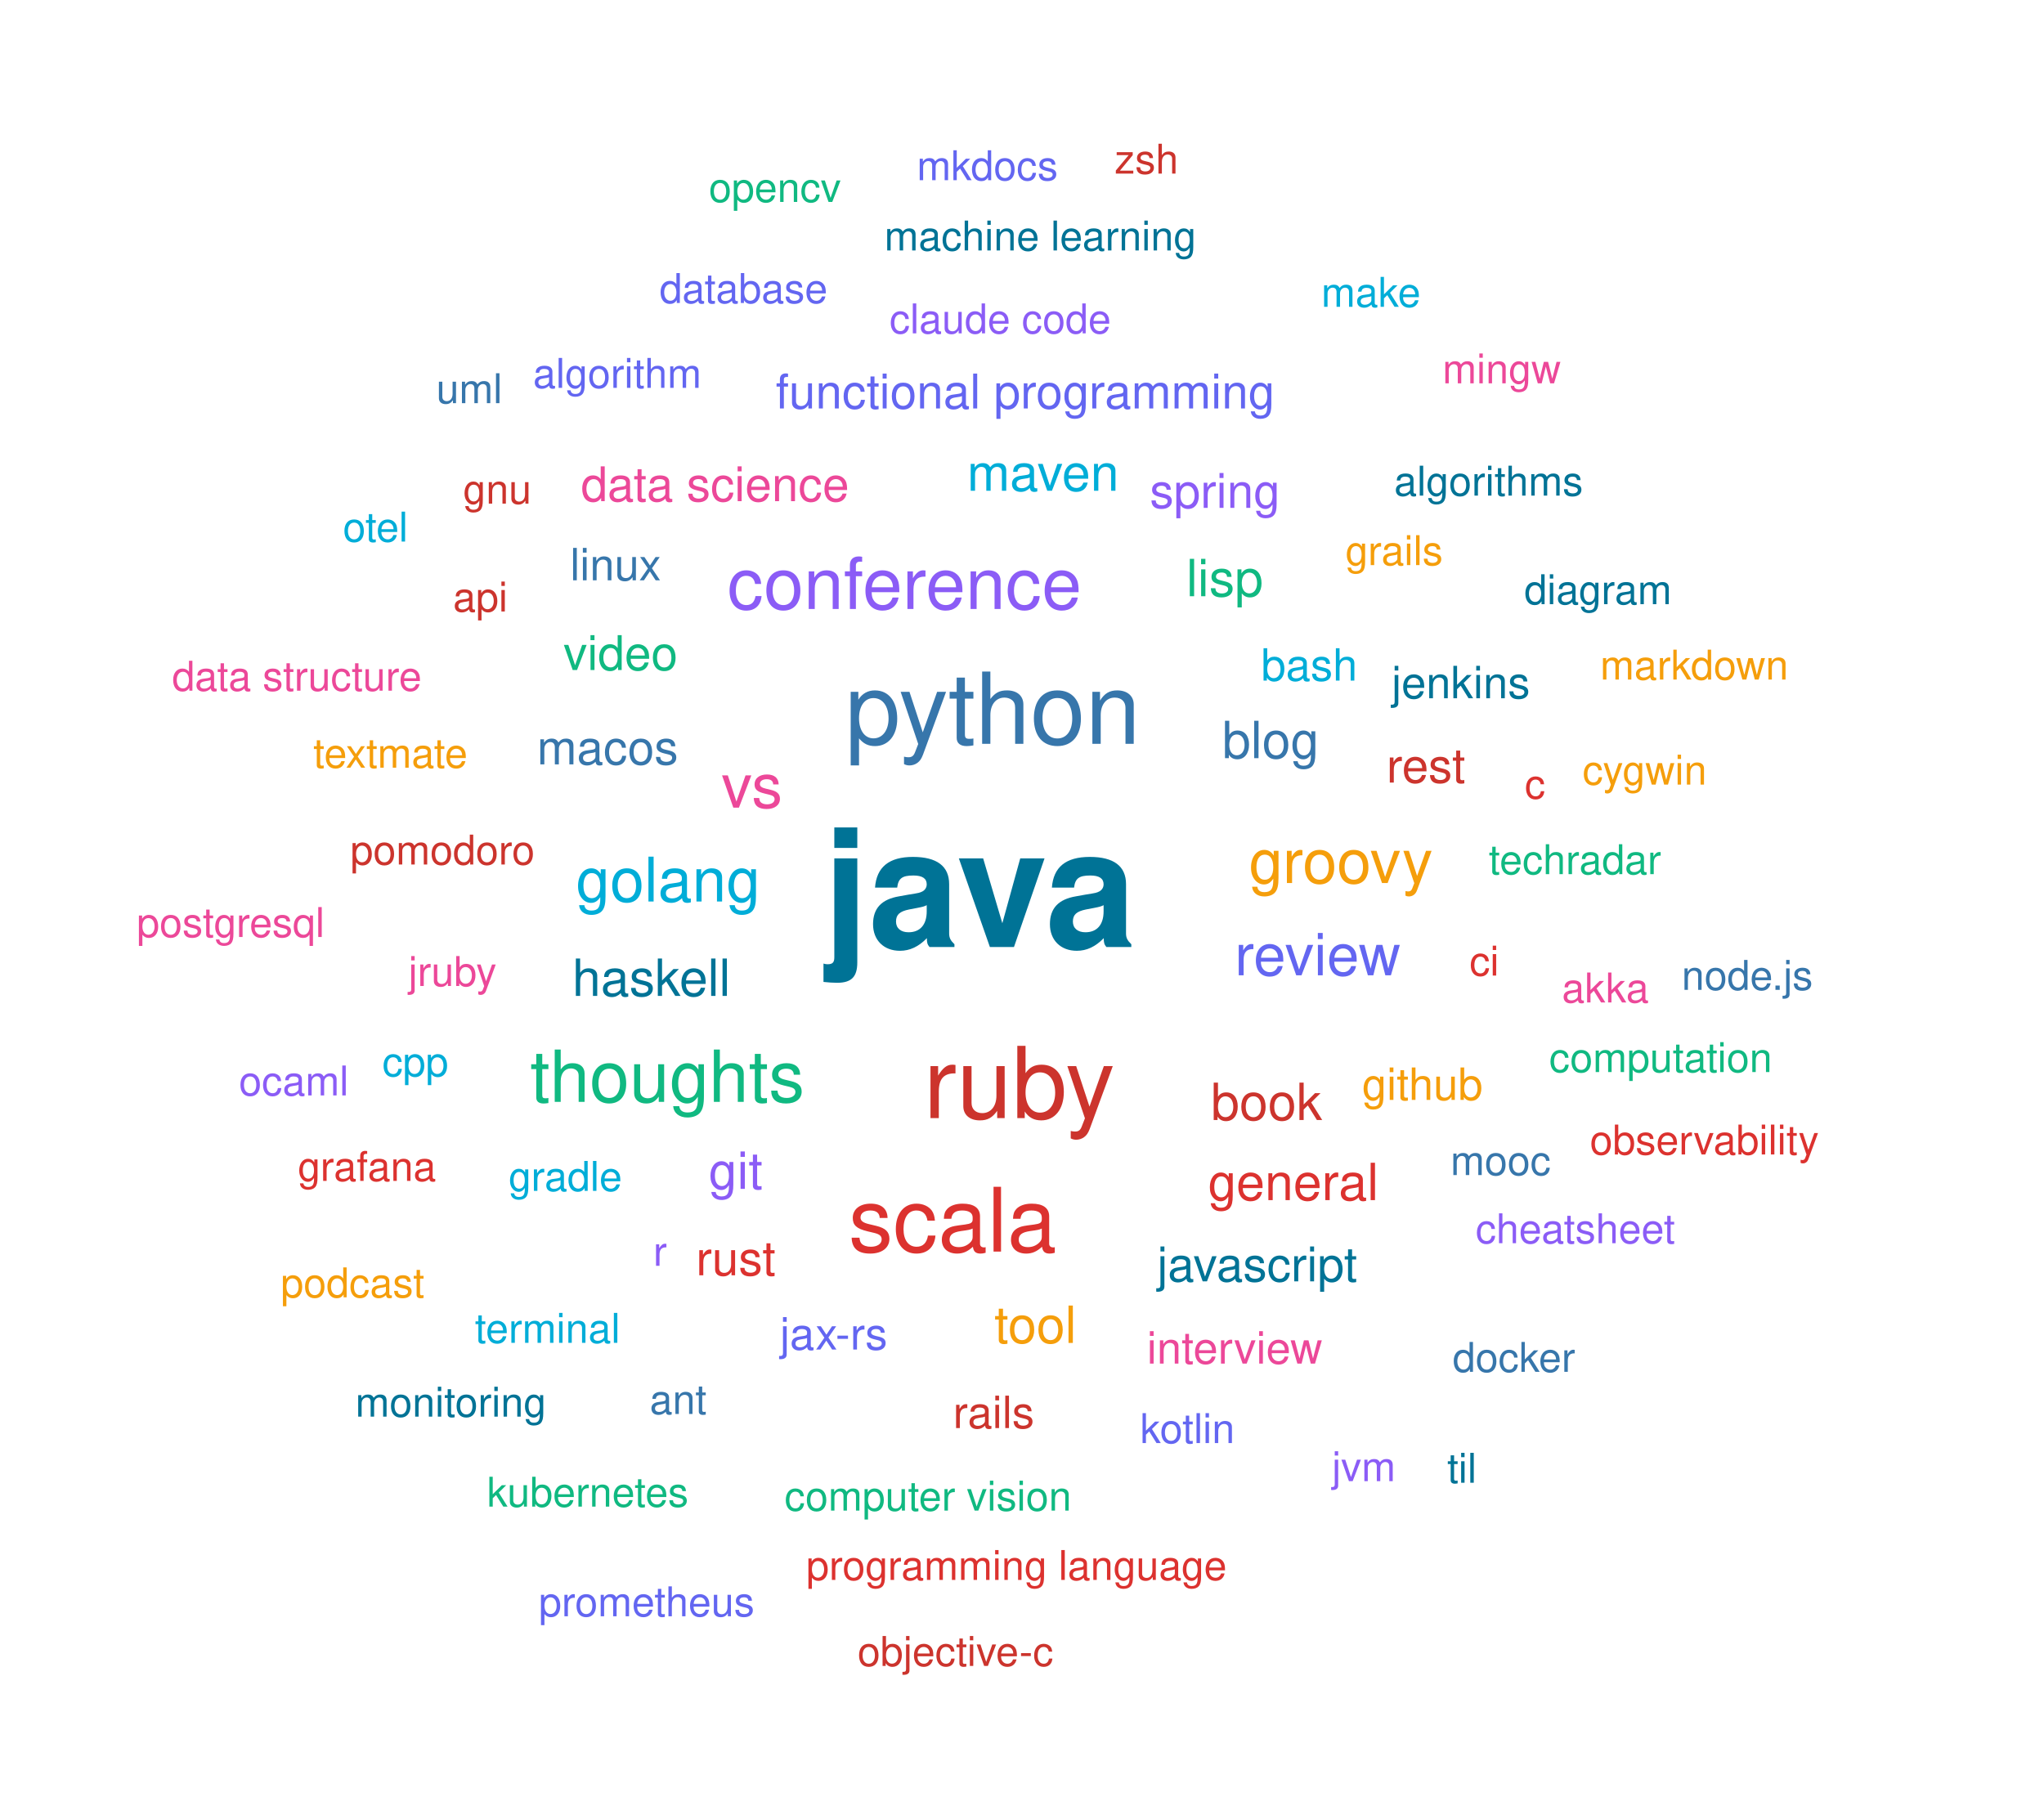
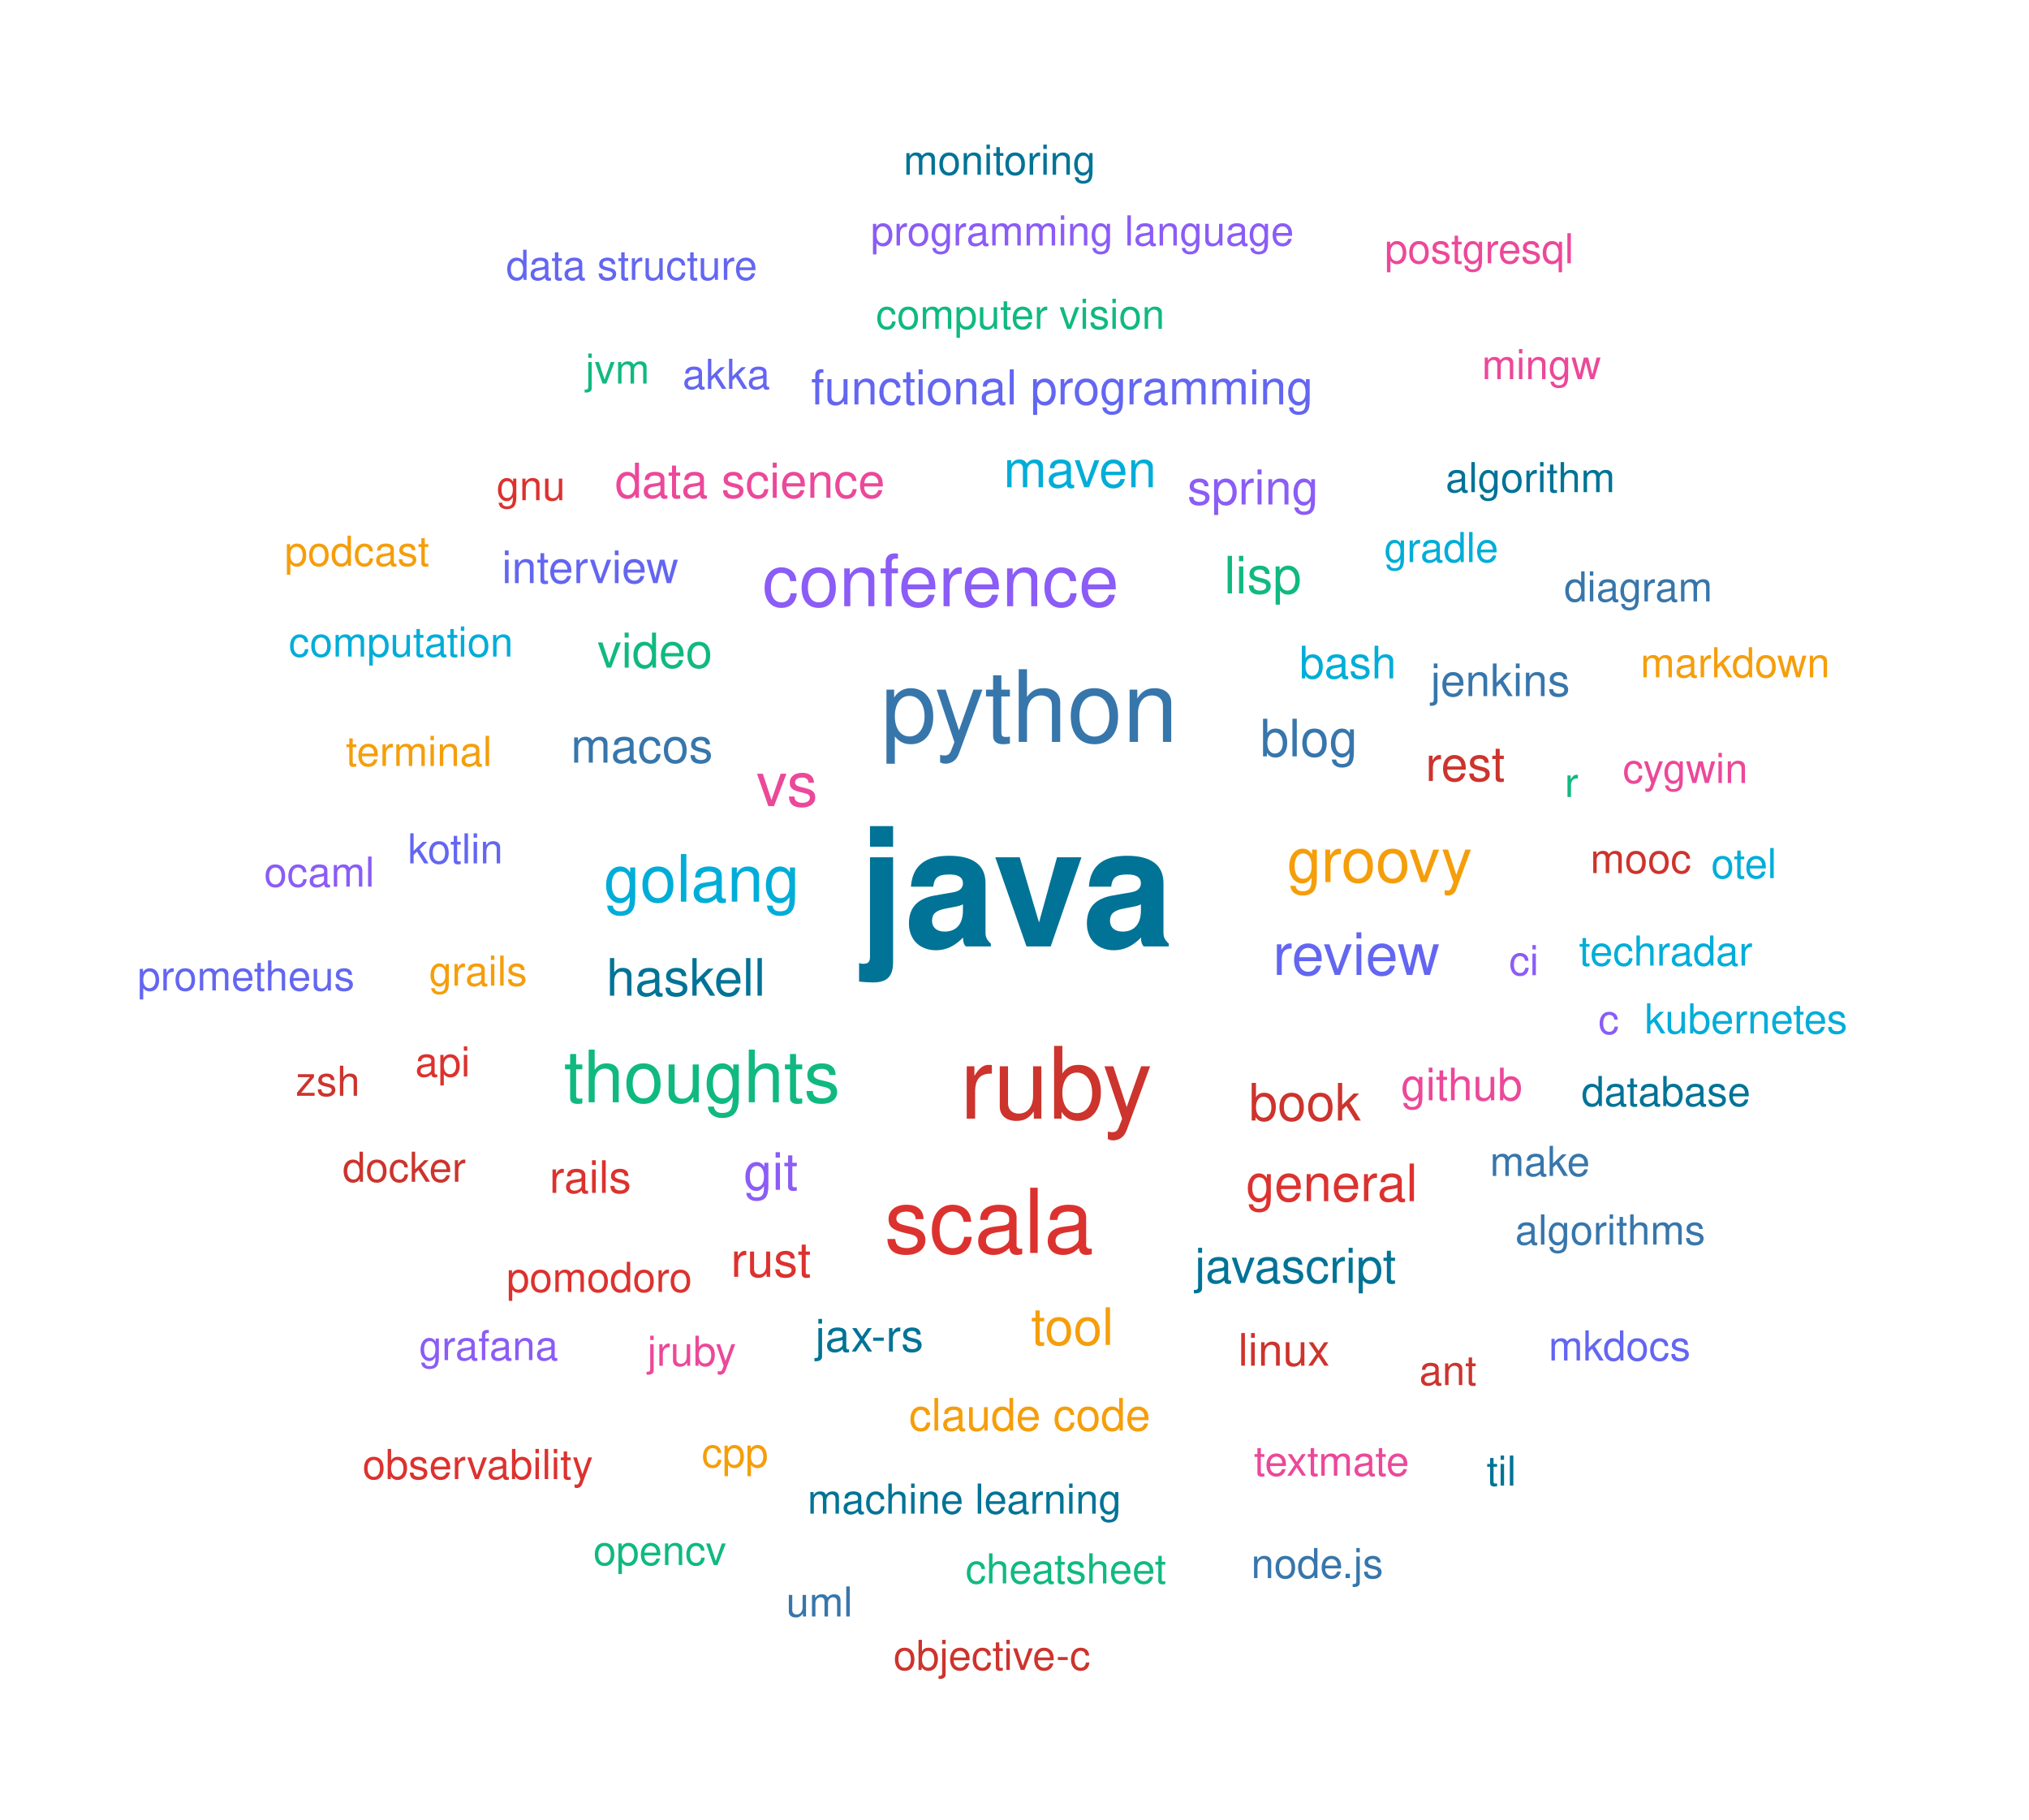
- <svg xmlns="http://www.w3.org/2000/svg" width="598" height="531" viewBox="0 0 598 531">
+ <svg xmlns="http://www.w3.org/2000/svg" width="590" height="529" viewBox="0 0 590 529">
  <style>
    text { font-family: -apple-system, BlinkMacSystemFont, "Segoe UI", Helvetica, Arial, sans-serif; cursor: pointer; }
    text:hover { opacity: 0.7; text-decoration: underline; fill: #0969da; }
  </style>
  <a href="./#java" target="_parent">
-     <text x="240.733" y="277.07" font-size="48" font-weight="bold" fill="#007396">java</text>
+     <text x="249.617" y="275.149" font-size="48" font-weight="bold" fill="#007396">java</text>
  </a>
  <a href="./#python" target="_parent">
-     <text x="247.322" y="217.616" font-size="29" fill="#3776AB">python</text>
+     <text x="256.207" y="215.695" font-size="29" fill="#3776AB">python</text>
  </a>
  <a href="./#ruby" target="_parent">
-     <text x="270.225" y="327.125" font-size="29" fill="#CC342D">ruby</text>
+     <text x="279.11" y="325.204" font-size="29" fill="#CC342D">ruby</text>
  </a>
  <a href="./#scala" target="_parent">
-     <text x="248.273" y="366.175" font-size="26" fill="#DC322F">scala</text>
+     <text x="257.157" y="364.254" font-size="26" fill="#DC322F">scala</text>
  </a>
  <a href="./#conference" target="_parent">
-     <text x="212.789" y="178.171" font-size="21" fill="#8B5CF6">conference</text>
+     <text x="221.674" y="176.249" font-size="21" fill="#8B5CF6">conference</text>
  </a>
  <a href="./#thoughts" target="_parent">
-     <text x="155.115" y="322.375" font-size="21" fill="#10B981">thoughts</text>
+     <text x="164" y="320.454" font-size="21" fill="#10B981">thoughts</text>
  </a>
  <a href="./#golang" target="_parent">
-     <text x="168.493" y="263.755" font-size="18" fill="#00ADD8">golang</text>
+     <text x="175.577" y="262.134" font-size="19" fill="#00ADD8">golang</text>
  </a>
  <a href="./#groovy" target="_parent">
-     <text x="365.382" y="258.36" font-size="18" fill="#F59E0B">groovy</text>
+     <text x="374.267" y="256.438" font-size="18" fill="#F59E0B">groovy</text>
  </a>
  <a href="./#vs" target="_parent">
-     <text x="211.058" y="236.294" font-size="18" fill="#EC4899">vs</text>
+     <text x="219.943" y="234.373" font-size="18" fill="#EC4899">vs</text>
  </a>
  <a href="./#review" target="_parent">
-     <text x="361.242" y="285.352" font-size="17" fill="#6366F1">review</text>
+     <text x="370.126" y="283.431" font-size="17" fill="#6366F1">review</text>
  </a>
  <a href="./#haskell" target="_parent">
-     <text x="167.429" y="291.383" font-size="15" fill="#007396">haskell</text>
+     <text x="176.314" y="289.462" font-size="15" fill="#007396">haskell</text>
  </a>
  <a href="./#blog" target="_parent">
-     <text x="357.577" y="221.812" font-size="15" fill="#3776AB">blog</text>
+     <text x="366.461" y="219.89" font-size="15" fill="#3776AB">blog</text>
  </a>
  <a href="./#book" target="_parent">
-     <text x="354.274" y="327.683" font-size="15" fill="#CC342D">book</text>
+     <text x="363.158" y="325.761" font-size="15" fill="#CC342D">book</text>
  </a>
  <a href="./#general" target="_parent">
-     <text x="353.428" y="351.127" font-size="15" fill="#DC322F">general</text>
+     <text x="362.313" y="349.205" font-size="15" fill="#DC322F">general</text>
  </a>
  <a href="./#git" target="_parent">
-     <text x="207.326" y="347.825" font-size="15" fill="#8B5CF6">git</text>
+     <text x="216.21" y="345.904" font-size="15" fill="#8B5CF6">git</text>
  </a>
  <a href="./#lisp" target="_parent">
-     <text x="347.076" y="174.448" font-size="15" fill="#10B981">lisp</text>
+     <text x="355.961" y="172.526" font-size="15" fill="#10B981">lisp</text>
  </a>
  <a href="./#maven" target="_parent">
-     <text x="282.951" y="143.58" font-size="15" fill="#00ADD8">maven</text>
+     <text x="291.836" y="141.658" font-size="15" fill="#00ADD8">maven</text>
  </a>
  <a href="./#tool" target="_parent">
-     <text x="290.927" y="392.908" font-size="15" fill="#F59E0B">tool</text>
+     <text x="299.811" y="390.987" font-size="15" fill="#F59E0B">tool</text>
  </a>
  <a href="./#data-science" target="_parent">
-     <text x="169.98" y="146.637" font-size="14" fill="#EC4899">data science</text>
+     <text x="178.865" y="144.715" font-size="14" fill="#EC4899">data science</text>
  </a>
  <a href="./#functional-programming" target="_parent">
-     <text x="226.942" y="119.498" font-size="14" fill="#6366F1">functional programming</text>
+     <text x="235.827" y="117.576" font-size="14" fill="#6366F1">functional programming</text>
  </a>
  <a href="./#javascript" target="_parent">
-     <text x="338.522" y="374.89" font-size="14" fill="#007396">javascript</text>
+     <text x="347.407" y="372.968" font-size="14" fill="#007396">javascript</text>
  </a>
  <a href="./#macos" target="_parent">
-     <text x="157.093" y="223.64" font-size="14" fill="#3776AB">macos</text>
+     <text x="165.978" y="221.719" font-size="14" fill="#3776AB">macos</text>
  </a>
  <a href="./#rest" target="_parent">
-     <text x="405.636" y="228.963" font-size="14" fill="#CC342D">rest</text>
+     <text x="414.521" y="227.042" font-size="14" fill="#CC342D">rest</text>
  </a>
  <a href="./#rust" target="_parent">
-     <text x="203.618" y="373.117" font-size="14" fill="#DC322F">rust</text>
+     <text x="212.502" y="371.195" font-size="14" fill="#DC322F">rust</text>
  </a>
  <a href="./#spring" target="_parent">
-     <text x="336.401" y="148.587" font-size="14" fill="#8B5CF6">spring</text>
+     <text x="345.285" y="146.666" font-size="14" fill="#8B5CF6">spring</text>
  </a>
  <a href="./#video" target="_parent">
-     <text x="164.831" y="196.03" font-size="14" fill="#10B981">video</text>
+     <text x="173.715" y="194.109" font-size="14" fill="#10B981">video</text>
  </a>
  <a href="./#bash" target="_parent">
-     <text x="368.965" y="199.131" font-size="13" fill="#00ADD8">bash</text>
+     <text x="377.85" y="197.21" font-size="13" fill="#00ADD8">bash</text>
+   </a>
+   <a href="./#claude-code" target="_parent">
+     <text x="264.315" y="415.899" font-size="13" fill="#F59E0B">claude code</text>
  </a>
  <a href="./#github" target="_parent">
-     <text x="398.485" y="321.8" font-size="13" fill="#F59E0B">github</text>
+     <text x="407.369" y="319.879" font-size="13" fill="#EC4899">github</text>
  </a>
  <a href="./#interview" target="_parent">
-     <text x="335.553" y="398.957" font-size="13" fill="#EC4899">interview</text>
+     <text x="145.946" y="169.521" font-size="13" fill="#6366F1">interview</text>
  </a>
  <a href="./#jax-rs" target="_parent">
-     <text x="228.172" y="394.841" font-size="13" fill="#6366F1">jax-rs</text>
+     <text x="237.057" y="392.92" font-size="13" fill="#007396">jax-rs</text>
  </a>
  <a href="./#jenkins" target="_parent">
-     <text x="407.118" y="204.293" font-size="13" fill="#007396">jenkins</text>
+     <text x="416.002" y="202.371" font-size="13" fill="#3776AB">jenkins</text>
  </a>
  <a href="./#linux" target="_parent">
-     <text x="166.777" y="169.786" font-size="13" fill="#3776AB">linux</text>
+     <text x="360.037" y="397.035" font-size="13" fill="#CC342D">linux</text>
  </a>
  <a href="./#rails" target="_parent">
-     <text x="278.83" y="417.82" font-size="13" fill="#CC342D">rails</text>
+     <text x="159.774" y="346.798" font-size="13" fill="#DC322F">rails</text>
  </a>
  <a href="./#ci" target="_parent">
-     <text x="429.926" y="285.431" font-size="12" fill="#DC322F">ci</text>
-   </a>
-   <a href="./#claude-code" target="_parent">
-     <text x="260.229" y="97.52" font-size="12" fill="#8B5CF6">claude code</text>
+     <text x="438.81" y="283.509" font-size="12" fill="#8B5CF6">ci</text>
  </a>
  <a href="./#computer-vision" target="_parent">
-     <text x="229.524" y="441.964" font-size="12" fill="#10B981">computer vision</text>
+     <text x="254.713" y="95.599" font-size="12" fill="#10B981">computer vision</text>
  </a>
  <a href="./#gradle" target="_parent">
-     <text x="148.789" y="348.419" font-size="12" fill="#00ADD8">gradle</text>
+     <text x="402.494" y="163.407" font-size="12" fill="#00ADD8">gradle</text>
  </a>
  <a href="./#grails" target="_parent">
-     <text x="393.61" y="165.328" font-size="12" fill="#F59E0B">grails</text>
+     <text x="124.751" y="286.552" font-size="12" fill="#F59E0B">grails</text>
  </a>
  <a href="./#jruby" target="_parent">
-     <text x="119.467" y="288.473" font-size="12" fill="#EC4899">jruby</text>
+     <text x="188.231" y="397.064" font-size="12" fill="#EC4899">jruby</text>
  </a>
  <a href="./#kotlin" target="_parent">
-     <text x="333.572" y="422.206" font-size="12" fill="#6366F1">kotlin</text>
+     <text x="118.585" y="251.015" font-size="12" fill="#6366F1">kotlin</text>
  </a>
  <a href="./#machine-learning" target="_parent">
-     <text x="258.721" y="73.283" font-size="12" fill="#007396">machine learning</text>
+     <text x="234.808" y="440.043" font-size="12" fill="#007396">machine learning</text>
+   </a>
+   <a href="./#make" target="_parent">
+     <text x="433.24" y="341.874" font-size="12" fill="#3776AB">make</text>
  </a>
  <a href="./#mooc" target="_parent">
-     <text x="424.355" y="343.795" font-size="12" fill="#3776AB">mooc</text>
+     <text x="462.442" y="253.831" font-size="12" fill="#CC342D">mooc</text>
  </a>
  <a href="./#pomodoro" target="_parent">
-     <text x="102.501" y="252.936" font-size="12" fill="#CC342D">pomodoro</text>
+     <text x="147.301" y="375.579" font-size="12" fill="#DC322F">pomodoro</text>
  </a>
  <a href="./#programming-language" target="_parent">
-     <text x="235.875" y="462.25" font-size="12" fill="#DC322F">programming language</text>
+     <text x="253.205" y="71.362" font-size="12" fill="#8B5CF6">programming language</text>
  </a>
  <a href="./#r" target="_parent">
-     <text x="191.106" y="370.354" font-size="12" fill="#8B5CF6">r</text>
+     <text x="454.969" y="231.714" font-size="12" fill="#10B981">r</text>
  </a>
  <a href="./#techradar" target="_parent">
-     <text x="435.558" y="255.752" font-size="12" fill="#10B981">techradar</text>
+     <text x="459.163" y="280.709" font-size="12" fill="#00ADD8">techradar</text>
  </a>
  <a href="./#terminal" target="_parent">
-     <text x="138.94" y="392.875" font-size="12" fill="#00ADD8">terminal</text>
+     <text x="100.549" y="222.682" font-size="12" fill="#F59E0B">terminal</text>
  </a>
  <a href="./#textmate" target="_parent">
-     <text x="91.665" y="224.604" font-size="12" fill="#F59E0B">textmate</text>
+     <text x="364.622" y="429.015" font-size="12" fill="#EC4899">textmate</text>
  </a>
  <a href="./#akka" target="_parent">
-     <text x="456.96" y="293.286" font-size="12" fill="#EC4899">akka</text>
+     <text x="198.481" y="113.042" font-size="12" fill="#6366F1">akka</text>
  </a>
  <a href="./#algorithm" target="_parent">
-     <text x="155.958" y="113.48" font-size="12" fill="#6366F1">algorithm</text>
+     <text x="420.363" y="143.078" font-size="12" fill="#007396">algorithm</text>
  </a>
  <a href="./#algorithms" target="_parent">
-     <text x="407.878" y="144.999" font-size="12" fill="#007396">algorithms</text>
+     <text x="440.594" y="361.81" font-size="12" fill="#3776AB">algorithms</text>
  </a>
  <a href="./#ant" target="_parent">
-     <text x="190.085" y="413.689" font-size="12" fill="#3776AB">ant</text>
+     <text x="412.698" y="402.656" font-size="12" fill="#CC342D">ant</text>
  </a>
  <a href="./#api" target="_parent">
-     <text x="132.551" y="178.909" font-size="12" fill="#CC342D">api</text>
+     <text x="120.731" y="312.951" font-size="12" fill="#DC322F">api</text>
  </a>
  <a href="./#c" target="_parent">
-     <text x="446.085" y="233.635" font-size="12" fill="#DC322F">c</text>
+     <text x="464.767" y="300.598" font-size="12" fill="#8B5CF6">c</text>
  </a>
  <a href="./#cheatsheet" target="_parent">
-     <text x="431.709" y="363.732" font-size="12" fill="#8B5CF6">cheatsheet</text>
+     <text x="280.759" y="460.328" font-size="12" fill="#10B981">cheatsheet</text>
  </a>
  <a href="./#computation" target="_parent">
-     <text x="453.234" y="313.654" font-size="12" fill="#10B981">computation</text>
+     <text x="83.965" y="190.879" font-size="12" fill="#00ADD8">computation</text>
  </a>
  <a href="./#cpp" target="_parent">
-     <text x="111.846" y="314.873" font-size="12" fill="#00ADD8">cpp</text>
+     <text x="204.038" y="426.549" font-size="12" fill="#F59E0B">cpp</text>
  </a>
  <a href="./#cygwin" target="_parent">
-     <text x="462.992" y="229.546" font-size="12" fill="#F59E0B">cygwin</text>
+     <text x="471.876" y="227.625" font-size="12" fill="#EC4899">cygwin</text>
  </a>
  <a href="./#data-structure" target="_parent">
-     <text x="50.352" y="202.068" font-size="12" fill="#EC4899">data structure</text>
+     <text x="147.178" y="81.36" font-size="12" fill="#6366F1">data structure</text>
  </a>
  <a href="./#database" target="_parent">
-     <text x="192.953" y="88.649" font-size="12" fill="#6366F1">database</text>
+     <text x="459.861" y="321.537" font-size="12" fill="#007396">database</text>
  </a>
  <a href="./#diagram" target="_parent">
-     <text x="445.952" y="176.769" font-size="12" fill="#007396">diagram</text>
+     <text x="454.836" y="174.848" font-size="12" fill="#3776AB">diagram</text>
  </a>
  <a href="./#docker" target="_parent">
-     <text x="425.001" y="401.37" font-size="12" fill="#3776AB">docker</text>
+     <text x="99.605" y="343.572" font-size="12" fill="#CC342D">docker</text>
  </a>
  <a href="./#gnu" target="_parent">
-     <text x="135.485" y="147.353" font-size="12" fill="#CC342D">gnu</text>
+     <text x="144.37" y="145.431" font-size="12" fill="#DC322F">gnu</text>
  </a>
  <a href="./#grafana" target="_parent">
-     <text x="87.121" y="345.493" font-size="12" fill="#DC322F">grafana</text>
+     <text x="121.855" y="395.415" font-size="12" fill="#8B5CF6">grafana</text>
  </a>
  <a href="./#jvm" target="_parent">
-     <text x="389.657" y="433.344" font-size="12" fill="#8B5CF6">jvm</text>
+     <text x="170.217" y="111.519" font-size="12" fill="#10B981">jvm</text>
  </a>
  <a href="./#kubernetes" target="_parent">
-     <text x="142.469" y="440.803" font-size="12" fill="#10B981">kubernetes</text>
-   </a>
-   <a href="./#make" target="_parent">
-     <text x="386.542" y="89.759" font-size="12" fill="#00ADD8">make</text>
+     <text x="478.233" y="300.436" font-size="12" fill="#00ADD8">kubernetes</text>
  </a>
  <a href="./#markdown" target="_parent">
-     <text x="468.13" y="198.82" font-size="12" fill="#F59E0B">markdown</text>
+     <text x="477.015" y="196.898" font-size="12" fill="#F59E0B">markdown</text>
  </a>
  <a href="./#mingw" target="_parent">
-     <text x="422.011" y="112.157" font-size="12" fill="#EC4899">mingw</text>
+     <text x="430.896" y="110.235" font-size="12" fill="#EC4899">mingw</text>
  </a>
  <a href="./#mkdocs" target="_parent">
-     <text x="268.229" y="52.721" font-size="12" fill="#6366F1">mkdocs</text>
+     <text x="450.3" y="395.515" font-size="12" fill="#6366F1">mkdocs</text>
  </a>
  <a href="./#monitoring" target="_parent">
-     <text x="103.953" y="414.466" font-size="12" fill="#007396">monitoring</text>
+     <text x="262.713" y="50.8" font-size="12" fill="#007396">monitoring</text>
  </a>
  <a href="./#node.js" target="_parent">
-     <text x="491.977" y="289.603" font-size="12" fill="#3776AB">node.js</text>
+     <text x="363.81" y="458.778" font-size="12" fill="#3776AB">node.js</text>
  </a>
  <a href="./#objective-c" target="_parent">
-     <text x="250.896" y="487.41" font-size="12" fill="#CC342D">objective-c</text>
+     <text x="259.781" y="485.488" font-size="12" fill="#CC342D">objective-c</text>
  </a>
  <a href="./#observability" target="_parent">
-     <text x="465.139" y="337.777" font-size="12" fill="#DC322F">observability</text>
+     <text x="105.418" y="429.986" font-size="12" fill="#DC322F">observability</text>
  </a>
  <a href="./#ocaml" target="_parent">
-     <text x="69.907" y="320.492" font-size="12" fill="#8B5CF6">ocaml</text>
+     <text x="76.794" y="257.763" font-size="12" fill="#8B5CF6">ocaml</text>
  </a>
  <a href="./#opencv" target="_parent">
-     <text x="207.383" y="59.075" font-size="12" fill="#10B981">opencv</text>
+     <text x="172.517" y="455.002" font-size="12" fill="#10B981">opencv</text>
  </a>
  <a href="./#otel" target="_parent">
-     <text x="100.329" y="158.448" font-size="12" fill="#00ADD8">otel</text>
+     <text x="497.581" y="255.287" font-size="12" fill="#00ADD8">otel</text>
  </a>
  <a href="./#podcast" target="_parent">
-     <text x="82.132" y="379.565" font-size="12" fill="#F59E0B">podcast</text>
+     <text x="82.774" y="164.484" font-size="12" fill="#F59E0B">podcast</text>
  </a>
  <a href="./#postgresql" target="_parent">
-     <text x="40.0" y="274.139" font-size="12" fill="#EC4899">postgresql</text>
+     <text x="402.66" y="76.541" font-size="12" fill="#EC4899">postgresql</text>
  </a>
  <a href="./#prometheus" target="_parent">
-     <text x="157.63" y="472.878" font-size="12" fill="#6366F1">prometheus</text>
+     <text x="40.0" y="287.956" font-size="12" fill="#6366F1">prometheus</text>
  </a>
  <a href="./#til" target="_parent">
-     <text x="423.402" y="433.81" font-size="12" fill="#007396">til</text>
+     <text x="432.286" y="431.888" font-size="12" fill="#007396">til</text>
  </a>
  <a href="./#uml" target="_parent">
-     <text x="127.63" y="117.958" font-size="12" fill="#3776AB">uml</text>
+     <text x="228.599" y="469.957" font-size="12" fill="#3776AB">uml</text>
  </a>
  <a href="./#zsh" target="_parent">
-     <text x="326.077" y="50.8" font-size="12" fill="#CC342D">zsh</text>
+     <text x="85.991" y="318.571" font-size="12" fill="#CC342D">zsh</text>
  </a>
</svg>
